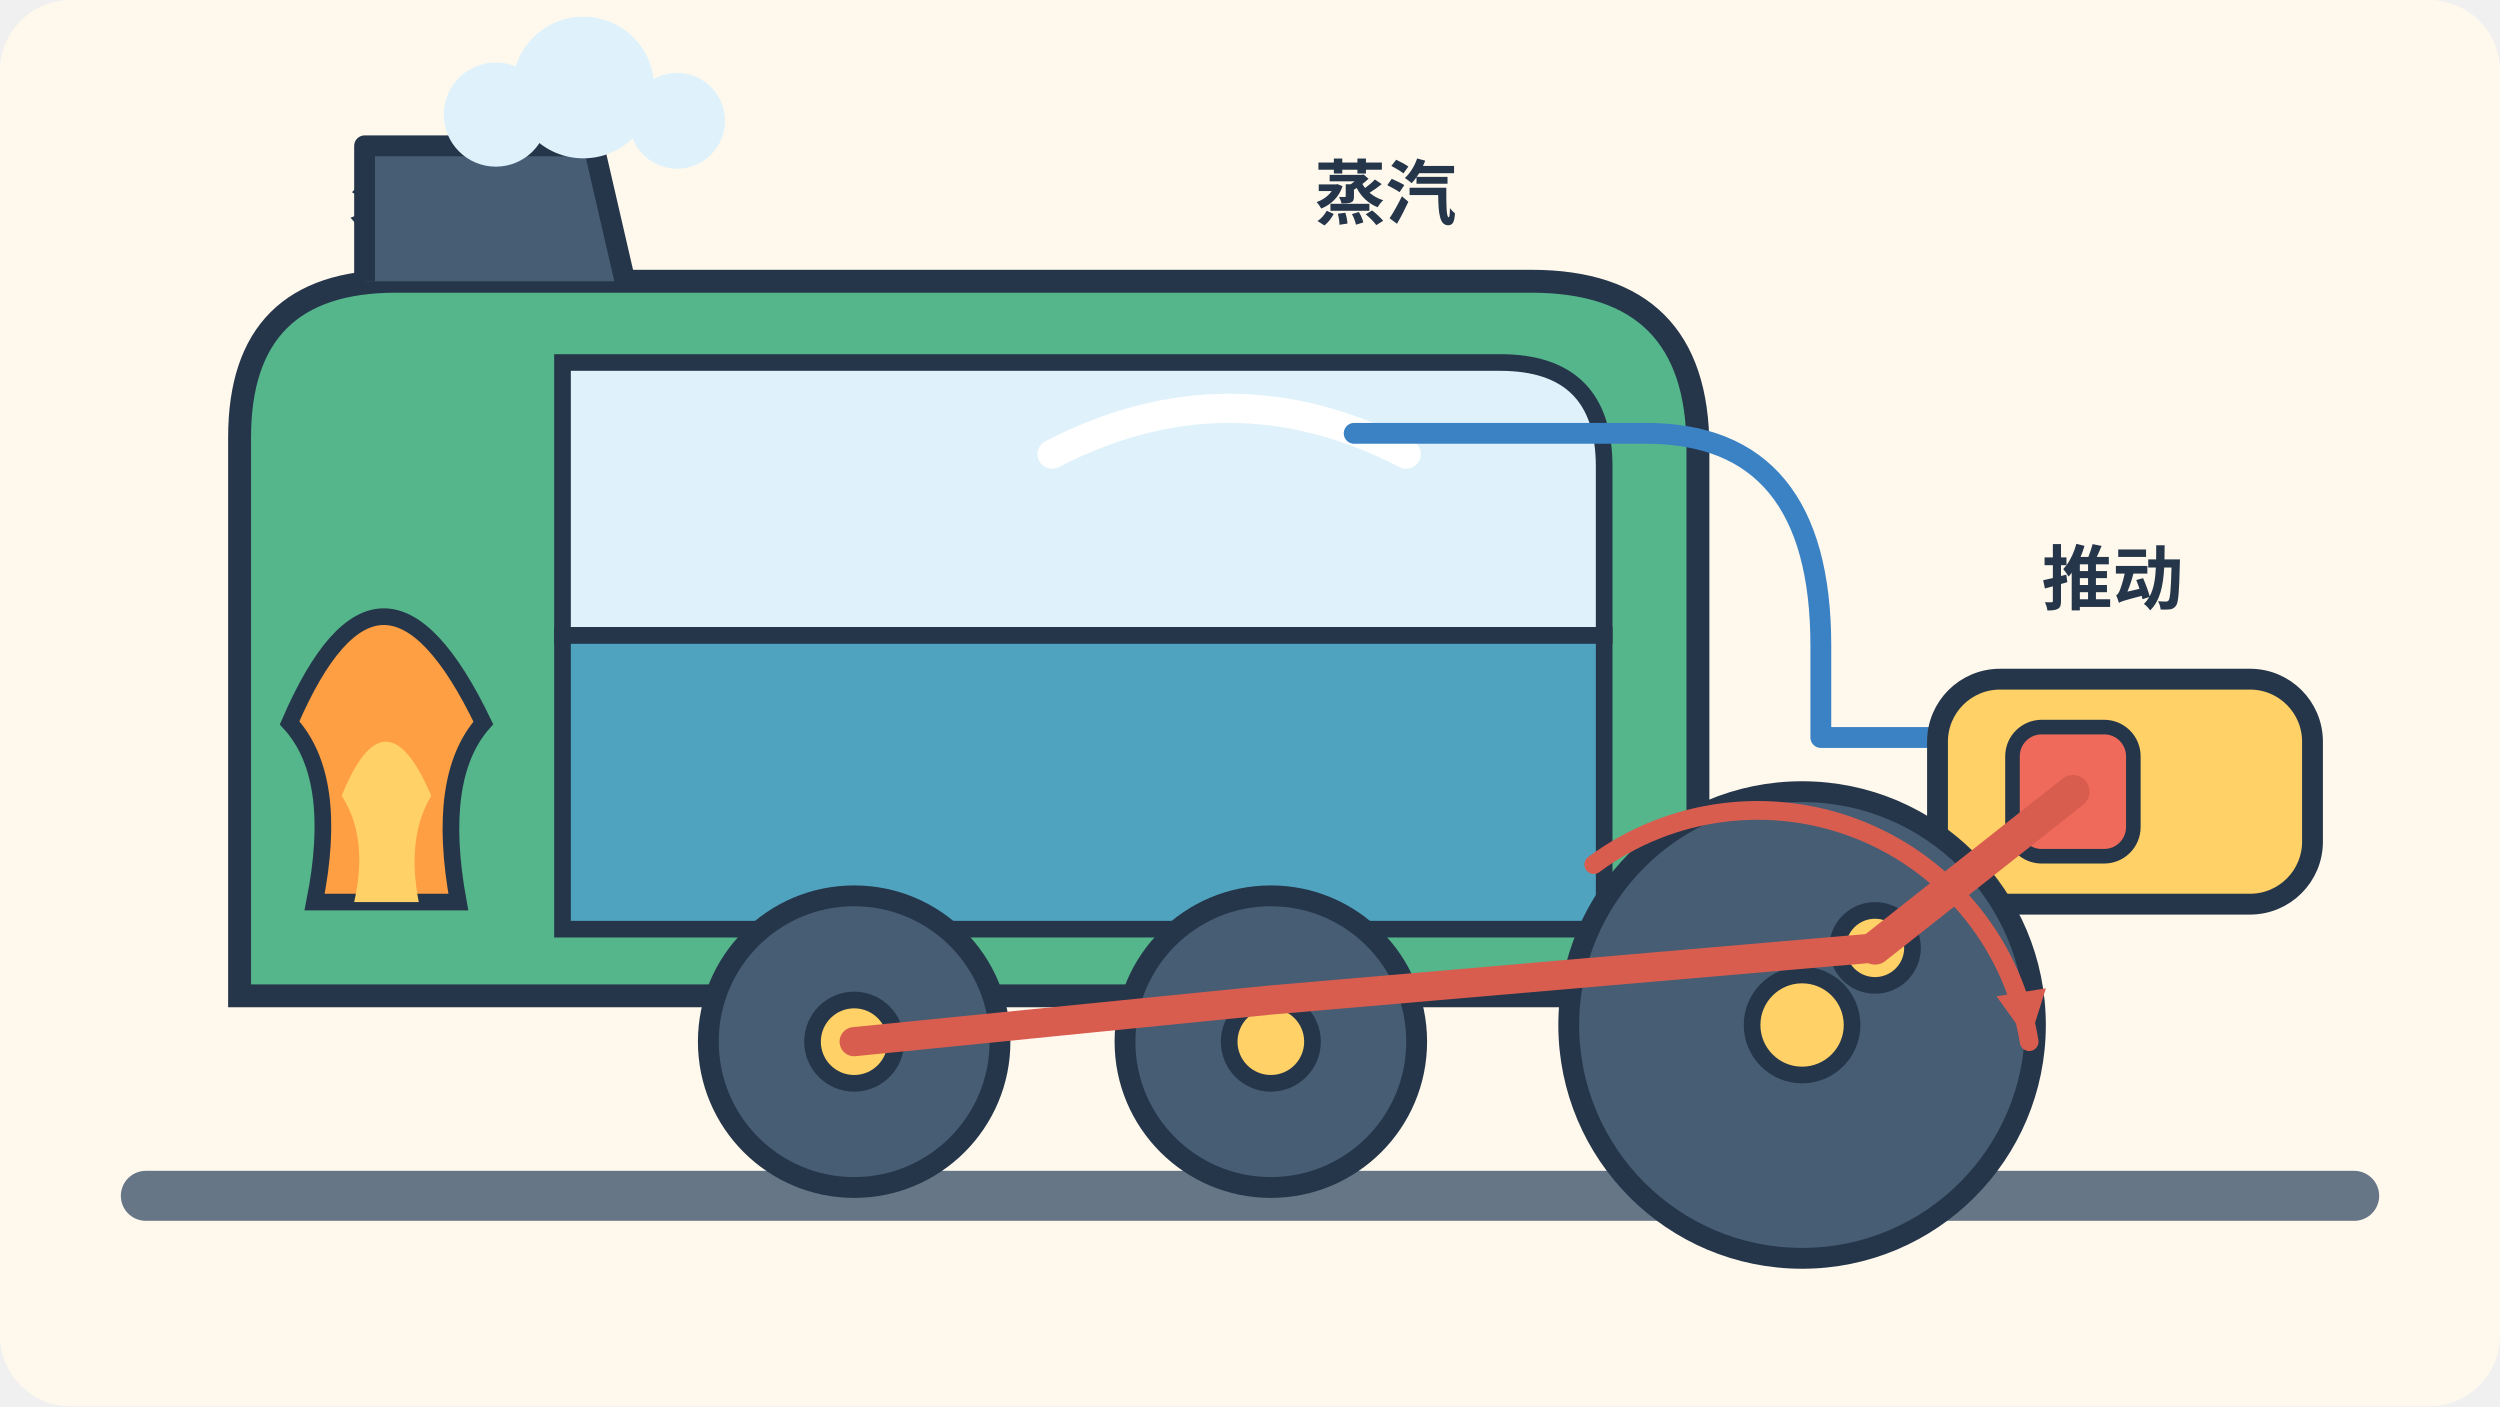
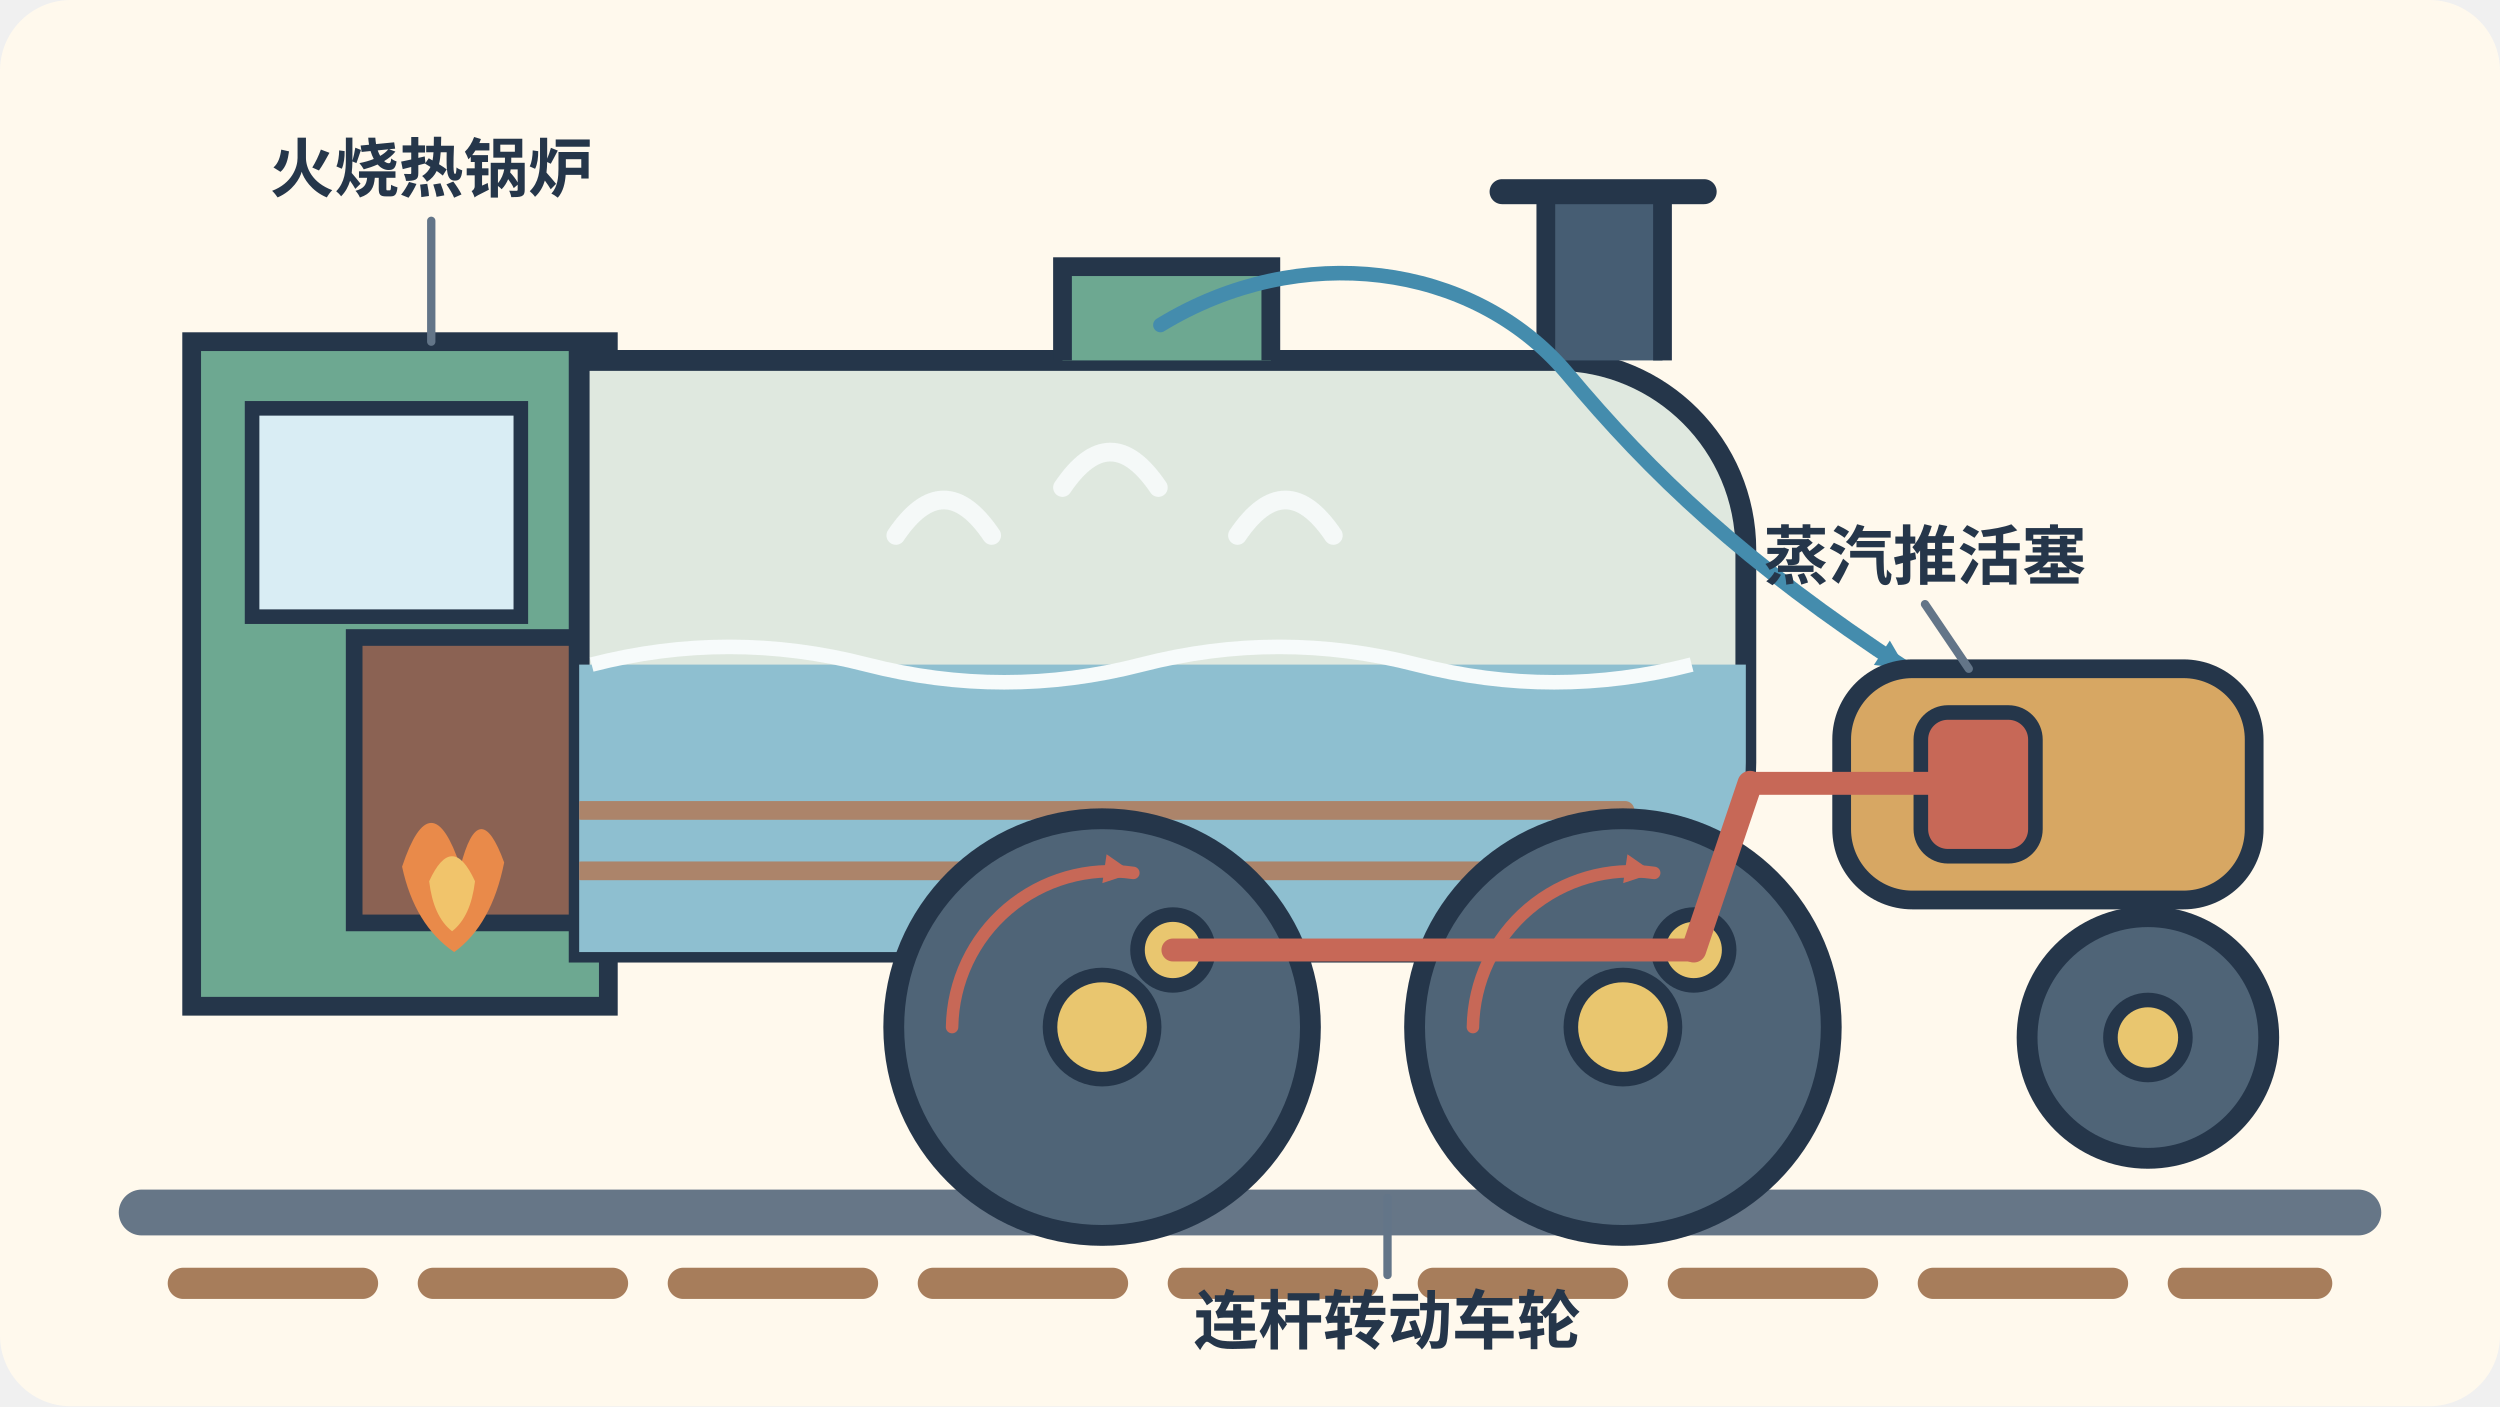
<svg xmlns="http://www.w3.org/2000/svg" viewBox="0 0 1200 675" role="img" aria-labelledby="title desc">
  <defs>
-     <marker id="steamArrow" viewBox="0 0 20 20" refX="18" refY="10" markerWidth="30" markerHeight="30" markerUnits="userSpaceOnUse" orient="auto">
-       <path d="M2 2 18 10 2 18Z" fill="#3b82c4" />
+     <marker id="steamArrow" viewBox="0 0 18 18" refX="16" refY="9" markerWidth="18" markerHeight="18" markerUnits="userSpaceOnUse" orient="auto">
+       <path d="M2 2 16 9 2 16Z" fill="#448cad" />
    </marker>
-     <marker id="motionArrow" viewBox="0 0 20 20" refX="18" refY="10" markerWidth="30" markerHeight="30" markerUnits="userSpaceOnUse" orient="auto">
-       <path d="M2 2 18 10 2 18Z" fill="#d95d4f" />
+     <marker id="moveArrow" viewBox="0 0 18 18" refX="16" refY="9" markerWidth="18" markerHeight="18" markerUnits="userSpaceOnUse" orient="auto">
+       <path d="M2 2 16 9 2 16Z" fill="#c76857" />
    </marker>
+     <clipPath id="boilerClip">
+       <path d="M278 173H747A91 91 0 0 1 838 264V366A91 91 0 0 1 747 457H278Z" />
+     </clipPath>
  </defs>
  <rect width="1200" height="675" rx="34" fill="#fff9ed" />
-   <path d="M70 574H1130" stroke="#667687" stroke-width="24" stroke-linecap="round" />
-   <path d="M115 478V210Q115 135 190 135H735Q815 135 815 215V478Z" fill="#55b68b" stroke="#25364a" stroke-width="11" />
-   <path d="M270 174H720Q770 174 770 224V305H270Z" fill="#dff2fb" stroke="#25364a" stroke-width="8" />
-   <path d="M270 305H770V446H270Z" fill="#4f9bd8" fill-opacity=".68" stroke="#25364a" stroke-width="8" />
-   <path d="M139 347Q183 245 232 347Q209 373 220 433H151Q163 373 139 347Z" fill="#ff9f43" stroke="#25364a" stroke-width="8" />
-   <path d="M164 382Q185 330 207 382Q195 402 201 433H170Q177 402 164 382Z" fill="#ffd166" />
-   <path d="M505 218Q590 174 675 218" fill="none" stroke="#fff" stroke-width="14" stroke-linecap="round" />
-   <path d="M650 208H790Q874 208 874 310V354H966" fill="none" stroke="#3b82c4" stroke-width="10" stroke-linecap="round" stroke-linejoin="round" marker-end="url(#steamArrow)" />
-   <rect x="930" y="326" width="180" height="108" rx="30" fill="#ffd166" stroke="#25364a" stroke-width="10" />
-   <rect x="966" y="349" width="58" height="62" rx="14" fill="#ef6a5b" stroke="#25364a" stroke-width="7" />
-   <g fill="#465d73" stroke="#25364a" stroke-width="10">
-     <circle cx="410" cy="500" r="70" />
-     <circle cx="610" cy="500" r="70" />
-     <circle cx="865" cy="492" r="112" />
+   <path d="M68 582H1132" stroke="#667687" stroke-width="22" stroke-linecap="round" />
+   <path d="M88 616H1112" stroke="#a77d5b" stroke-width="15" stroke-dasharray="86 34" stroke-linecap="round" />
+   <path d="M92 483V164H292V483Z" fill="#6da891" stroke="#25364a" stroke-width="9" />
+   <path d="M121 196H250V296H121Z" fill="#d9edf4" stroke="#25364a" stroke-width="7" />
+   <path d="M170 443V306H287V443Z" fill="#8b6253" stroke="#25364a" stroke-width="8" />
+   <path d="M193 416Q207 374 221 416Q230 381 242 414Q236 444 218 457Q199 444 193 416Z" fill="#e98a4a" />
+   <path d="M206 423Q217 399 228 423Q226 440 217 447Q208 440 206 423Z" fill="#f1c46b" />
+   <path d="M278 173H747A91 91 0 0 1 838 264V366A91 91 0 0 1 747 457H278Z" fill="#dfe8df" stroke="#25364a" stroke-width="10" />
+   <g clip-path="url(#boilerClip)">
+     <rect x="268" y="319" width="580" height="148" fill="#8ebfd0" />
+     <path d="M284 319Q350 302 416 319T548 319T680 319T812 319" fill="none" stroke="#f7fbfb" stroke-width="7" />
+     <g stroke="#b27a58" stroke-width="9" stroke-linecap="round" opacity=".85">
+       <path d="M279 389H780" />
+       <path d="M279 418H780" />
+     </g>
  </g>
-   <g fill="#ffd166" stroke="#25364a" stroke-width="8">
-     <circle cx="410" cy="500" r="20" />
-     <circle cx="610" cy="500" r="20" />
-     <circle cx="865" cy="492" r="24" />
-     <circle cx="900" cy="455" r="18" />
+   <path d="M510 173V128H610V173" fill="#6da891" stroke="#25364a" stroke-width="9" />
+   <path d="M742 173V92H798V173" fill="#465d73" stroke="#25364a" stroke-width="9" />
+   <path d="M721 92H818" stroke="#25364a" stroke-width="12" stroke-linecap="round" />
+   <path d="M557 156C624 115 707 126 752 179C793 228 837 270 915 321" fill="none" stroke="#448cad" stroke-width="7" stroke-linecap="round" marker-end="url(#steamArrow)" />
+   <g fill="none" stroke="#f7fbfb" stroke-width="9" stroke-linecap="round" opacity=".9">
+     <path d="M430 257q23-34 46 0" />
+     <path d="M510 234q23-34 46 0" />
+     <path d="M594 257q23-34 46 0" />
  </g>
-   <path d="M995 380L900 455" fill="none" stroke="#d95d4f" stroke-width="16" stroke-linecap="round" />
-   <path d="M410 500L610 480L900 455" fill="none" stroke="#d95d4f" stroke-width="14" stroke-linecap="round" stroke-linejoin="round" />
-   <path d="M765 415A132 132 0 0 1 974 500" fill="none" stroke="#d95d4f" stroke-width="9" stroke-linecap="round" marker-end="url(#motionArrow)" />
-   <g font-family="sans-serif" font-size="34" font-weight="700" text-anchor="middle" fill="#25364a">
-     <text x="184" y="105">火</text>
-     <text x="665" y="105">蒸汽</text>
-     <text x="1014" y="290">推动</text>
+   <rect x="884" y="321" width="198" height="111" rx="34" fill="#d7a763" stroke="#25364a" stroke-width="9" />
+   <rect x="922" y="342" width="55" height="69" rx="13" fill="#c76857" stroke="#25364a" stroke-width="7" />
+   <path d="M949 376H840" stroke="#c76857" stroke-width="11" stroke-linecap="round" />
+   <g fill="#4f6477" stroke="#25364a" stroke-width="10">
+     <circle cx="529" cy="493" r="100" />
+     <circle cx="779" cy="493" r="100" />
+     <circle cx="1031" cy="498" r="58" />
  </g>
-   <path d="M175 135V70H285L300 135" fill="#465d73" stroke="#25364a" stroke-width="10" stroke-linejoin="round" />
-   <g fill="#dff2fb">
-     <circle cx="238" cy="55" r="25" />
-     <circle cx="280" cy="42" r="34" />
-     <circle cx="325" cy="58" r="23" />
+   <g fill="#e9c66f" stroke="#25364a" stroke-width="7">
+     <circle cx="529" cy="493" r="25" />
+     <circle cx="779" cy="493" r="25" />
+     <circle cx="1031" cy="498" r="18" />
+     <circle cx="563" cy="456" r="17" />
+     <circle cx="813" cy="456" r="17" />
+   </g>
+   <path d="M840 376 813 456" fill="none" stroke="#c76857" stroke-width="12" stroke-linecap="round" />
+   <path d="M563 456H813" fill="none" stroke="#c76857" stroke-width="11" stroke-linecap="round" />
+   <path d="M457 493A76 76 0 0 1 544 419" fill="none" stroke="#c76857" stroke-width="6" stroke-linecap="round" marker-end="url(#moveArrow)" />
+   <path d="M707 493A76 76 0 0 1 794 419" fill="none" stroke="#c76857" stroke-width="6" stroke-linecap="round" marker-end="url(#moveArrow)" />
+   <g font-family="system-ui, sans-serif" font-size="31" font-weight="800" text-anchor="middle" fill="#25364a">
+     <text x="207" y="92">火烧热锅炉</text>
+     <text x="924" y="278">蒸汽推活塞</text>
+     <text x="666" y="645">连杆转动车轮</text>
+   </g>
+   <g fill="none" stroke="#637588" stroke-width="4" stroke-linecap="round">
+     <path d="M207 106V164" />
+     <path d="M924 290 945 321" />
+     <path d="M666 612V575" />
  </g>
</svg>
